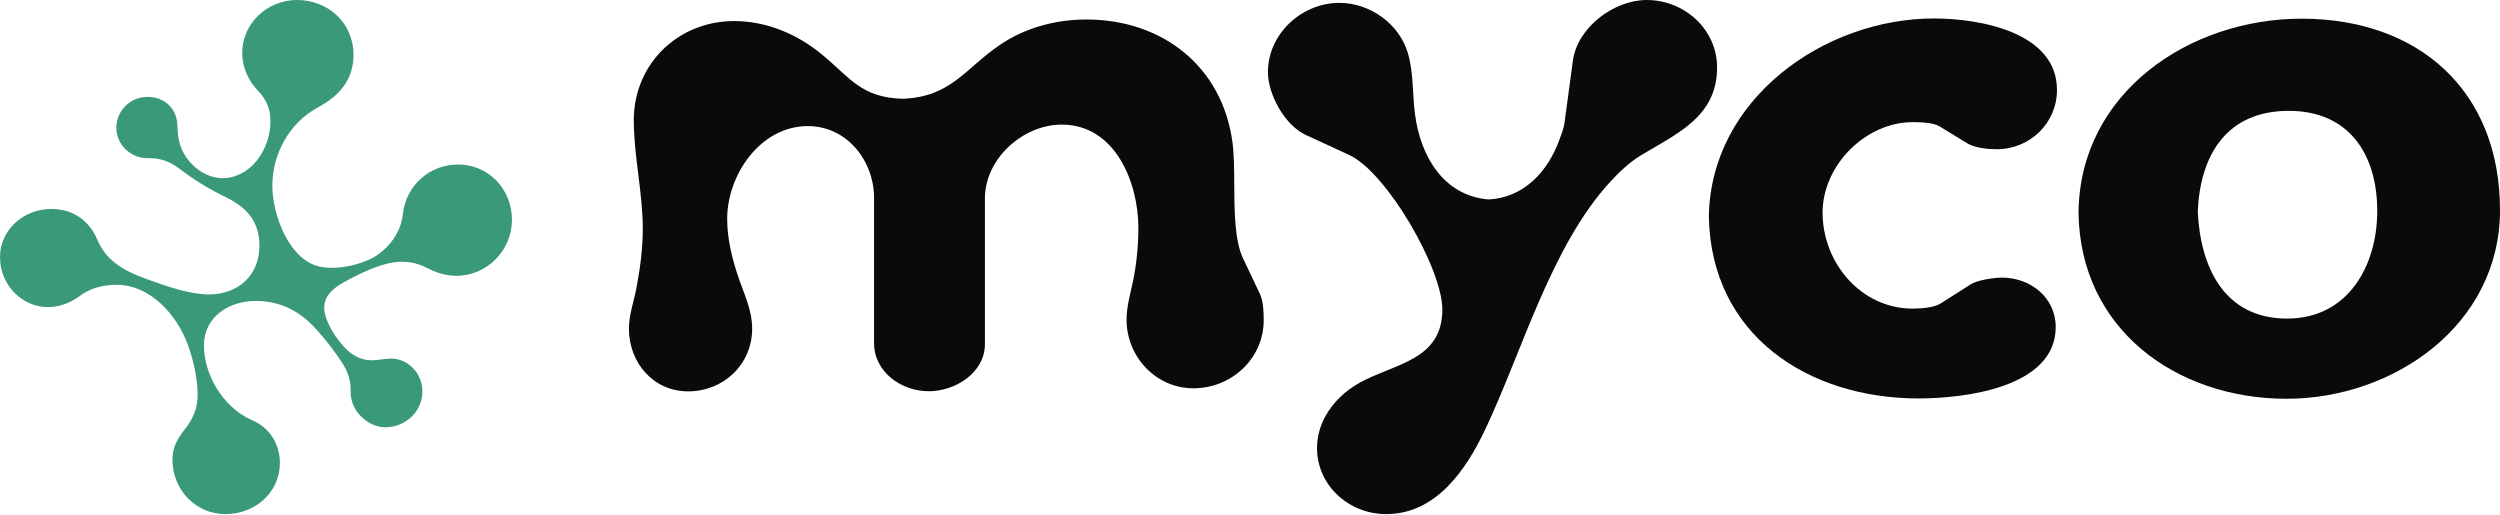
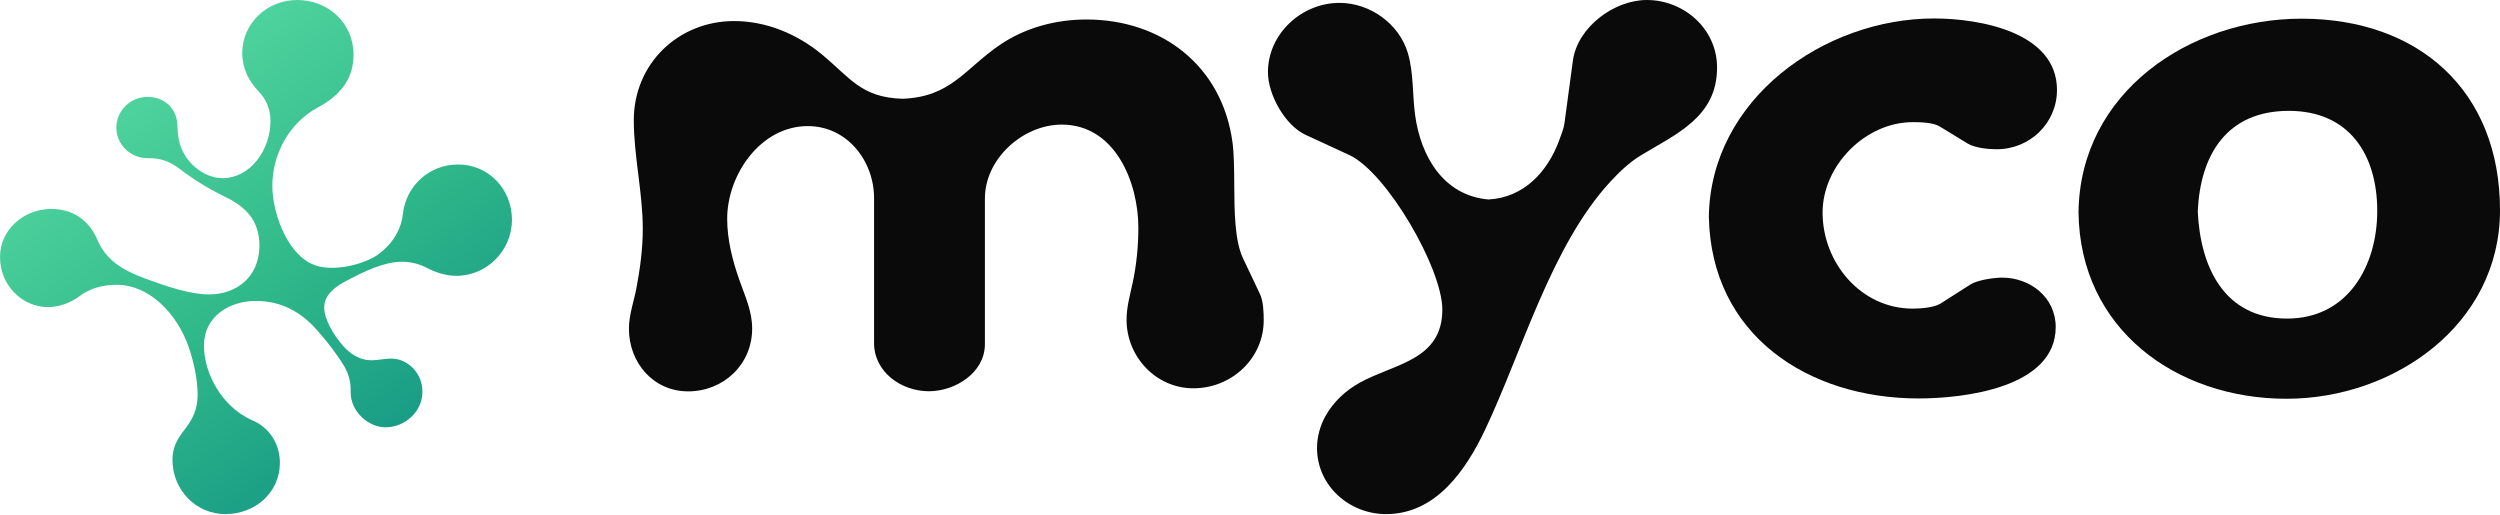
<svg xmlns="http://www.w3.org/2000/svg" viewBox="0 0 1368.2 281.36">
+   <defs>
+     <linearGradient id="myco-g" x1="0.15" y1="0" x2="0.85" y2="1">
+       <stop offset="0" stop-color="#5ee0a8" />
+       <stop offset="0.55" stop-color="#2fb889" />
+       <stop offset="1" stop-color="#0f8f84" />
+     </linearGradient>
+   </defs>
  <g transform="translate(-31.02 -30.41) scale(0.33436)">
-     <path d="m842.4 360.2c-45.82 0-85.25 33.66-90.37 82.05-3.072 27.39-19.97 51.07-41.6 66.18-23.55 15.49-63.1 24.32-90.62 19.58-53.38-8.064-81.28-86.02-81.28-132.9 0-51.58 27.14-102.7 74.5-128.3 34.05-18.18 58.37-44.42 58.37-86.14 0-52.86-42.37-89.73-92.29-89.73-49.15 0-89.86 38.27-89.86 86.66 0 25.09 11.01 46.59 26.37 62.46 13.44 13.82 19.84 30.08 19.84 49.02 0 46.85-32.51 93.44-78.59 93.44-32.38 0-64.51-28.29-71.17-61.95-2.176-9.728-2.176-18.05-2.688-26.37-1.664-27.26-22.4-44.67-48.77-44.67-28.8 0-51.07 23.17-51.07 50.43 0 27.52 23.17 49.92 51.07 49.92 19.84-0.512 34.69 4.48 50.56 16 24.58 18.69 46.98 32.64 73.34 45.7 35.58 16.77 59.26 38.91 59.26 81.41 0 50.05-36.35 79.87-82.43 79.87-31.23 0-68.74-12.93-105-26.11-37.25-13.82-63.87-30.34-77.95-63.62-13.95-32.51-40.83-50.18-75.39-50.18-45.18 0-83.84 34.18-83.84 78.46 0 47.87 37.63 82.18 78.21 82.18 19.2 0 37.25-7.04 51.46-17.54 17.54-13.44 38.4-18.94 61.7-18.94 51.71 0 97.66 45.57 117.1 100.9 9.344 26.62 14.98 55.42 14.98 79.23s-8.192 40.19-21.76 57.47c-12.03 15.1-19.46 29.82-19.46 48.26 0 50.82 39.17 89.47 86.53 89.47 48.38 0 89.34-34.82 89.34-84.1 0-31.49-18.18-58.5-45.44-69.5-49.41-22.02-78.85-76.29-78.85-122.5 0-47.62 41.98-72.83 84.74-72.83 42.37 0 74.37 18.43 100.2 47.62 16.64 18.69 32.51 39.17 44.67 59.26 7.04 12.29 10.5 24.7 10.5 38.4v4.352c0 31.74 29.31 57.22 56.83 57.22 32.9 0 60.67-26.24 60.67-58.37 0-29.95-23.55-54.14-51.33-54.14-10.37 0-21.25 2.816-32.13 2.816-18.82 0-34.82-10.11-47.1-24.45-15.49-17.66-30.21-43.01-30.21-62.08 0-20.86 18.3-34.3 37.5-44.16 27.9-14.72 60.8-30.59 89.47-30.59 14.46 0 28.29 3.456 40.45 9.728 14.72 7.808 31.87 13.31 48.9 13.31 49.92 0 91.01-41.34 91.01-92.03-0.384-50.43-38.53-90.24-88.45-90.24z" fill="#3a9a78" />
+     <path d="m842.4 360.2c-45.82 0-85.25 33.66-90.37 82.05-3.072 27.39-19.97 51.07-41.6 66.18-23.55 15.49-63.1 24.32-90.62 19.58-53.38-8.064-81.28-86.02-81.28-132.9 0-51.58 27.14-102.7 74.5-128.3 34.05-18.18 58.37-44.42 58.37-86.14 0-52.86-42.37-89.73-92.29-89.73-49.15 0-89.86 38.27-89.86 86.66 0 25.09 11.01 46.59 26.37 62.46 13.44 13.82 19.84 30.08 19.84 49.02 0 46.85-32.51 93.44-78.59 93.44-32.38 0-64.51-28.29-71.17-61.95-2.176-9.728-2.176-18.05-2.688-26.37-1.664-27.26-22.4-44.67-48.77-44.67-28.8 0-51.07 23.17-51.07 50.43 0 27.52 23.17 49.92 51.07 49.92 19.84-0.512 34.69 4.48 50.56 16 24.58 18.69 46.98 32.64 73.34 45.7 35.58 16.77 59.26 38.91 59.26 81.41 0 50.05-36.35 79.87-82.43 79.87-31.23 0-68.74-12.93-105-26.11-37.25-13.82-63.87-30.34-77.95-63.62-13.95-32.51-40.83-50.18-75.39-50.18-45.18 0-83.84 34.18-83.84 78.46 0 47.87 37.63 82.18 78.21 82.18 19.2 0 37.25-7.04 51.46-17.54 17.54-13.44 38.4-18.94 61.7-18.94 51.71 0 97.66 45.57 117.1 100.9 9.344 26.62 14.98 55.42 14.98 79.23s-8.192 40.19-21.76 57.47c-12.03 15.1-19.46 29.82-19.46 48.26 0 50.82 39.17 89.47 86.53 89.47 48.38 0 89.34-34.82 89.34-84.1 0-31.49-18.18-58.5-45.44-69.5-49.41-22.02-78.85-76.29-78.85-122.5 0-47.62 41.98-72.83 84.74-72.83 42.37 0 74.37 18.43 100.2 47.62 16.64 18.69 32.51 39.17 44.67 59.26 7.04 12.29 10.5 24.7 10.5 38.4v4.352c0 31.74 29.31 57.22 56.83 57.22 32.9 0 60.67-26.24 60.67-58.37 0-29.95-23.55-54.14-51.33-54.14-10.37 0-21.25 2.816-32.13 2.816-18.82 0-34.82-10.11-47.1-24.45-15.49-17.66-30.21-43.01-30.21-62.08 0-20.86 18.3-34.3 37.5-44.16 27.9-14.72 60.8-30.59 89.47-30.59 14.46 0 28.29 3.456 40.45 9.728 14.72 7.808 31.87 13.31 48.9 13.31 49.92 0 91.01-41.34 91.01-92.03-0.384-50.43-38.53-90.24-88.45-90.24z" fill="url(#myco-g)" />
  </g>
  <g transform="translate(344.2 0)">
    <path d="M 470.397 109.165 C 445.747 107.038 433.297 85.516 430.249 62.874 C 428.754 51.773 429.496 40.014 426.345 29.2 C 421.616 12.981 405.569 1.578 388.866 1.578 C 368.169 1.578 349.715 18.444 349.715 39.517 C 349.715 51.79 359.056 68.616 370.378 73.834 L 394.122 84.777 C 414.766 94.291 445.162 146.99 445.162 169.409 C 445.162 197.236 418.838 198.999 400.117 209.34 C 392.126 213.753 385.557 219.888 381.114 227.865 C 378.237 233.027 376.578 239.254 376.578 245.176 C 376.578 265.887 394.245 281.362 414.367 281.362 C 441.719 281.362 458.139 257.201 468.624 235.054 C 488.863 192.305 504.796 134.459 537.139 99.401 C 542.085 94.04 547.596 88.784 553.869 84.991 C 573.562 73.082 595.521 63.928 595.521 36.942 C 595.521 15.919 577.524 0 557.05 0 C 539.11 0 519.072 14.912 516.6 33.265 L 511.973 67.613 C 511.602 70.373 510.214 73.73 509.241 76.439 C 502.983 93.854 489.766 108.223 470.397 109.165 Z" fill="#0a0a0a" fill-rule="evenodd" />
    <path d="M 149.736 54.049 C 127.102 53.374 121.178 42.654 105.563 29.756 C 92.103 18.638 75.207 11.527 57.576 11.527 C 26.935 11.527 2.666 34.942 2.666 65.733 C 2.666 85.64 7.578 105.299 7.578 125.277 C 7.578 136.141 6.133 146.865 4.133 157.514 C 2.719 165.045 0 172.151 0 179.941 C 0 198.446 13.312 214.185 32.385 214.185 C 51.781 214.185 67.443 199.487 67.443 179.785 C 67.443 170.24 63.513 161.988 60.431 153.215 C 56.672 142.517 53.771 131.14 53.771 119.719 C 53.771 95.706 71.976 69.011 97.878 69.011 C 119.506 69.011 134.155 88.158 134.155 108.395 L 134.155 187.723 C 134.155 203.574 148.982 214.122 164.188 214.122 C 178.42 214.122 194.817 204.131 194.817 188.305 L 194.817 108.606 C 194.817 86.819 215.68 68.191 236.873 68.191 C 266.136 68.191 278.799 99.855 278.799 124.61 C 278.799 134.631 277.801 144.861 275.708 154.663 C 274.265 161.425 272.342 167.991 272.342 174.987 C 272.342 195.222 288.425 212.509 308.903 212.509 C 329.685 212.509 347.406 196.349 347.406 175.214 C 347.406 170.925 347.191 164.806 345.373 160.969 L 336.072 141.35 C 331.477 131.657 331.374 115.67 331.278 100.775 C 331.224 92.399 331.172 84.368 330.325 77.995 C 324.764 36.174 291.736 10.667 250.363 10.667 C 233.637 10.667 216.819 15.147 202.962 24.601 C 183.681 37.753 176.316 53.058 149.736 54.049 Z" fill="#0a0a0a" fill-rule="evenodd" />
    <path d="M 591.019 118.536 C 592.213 183.416 645.252 218.065 705.821 218.065 C 730.525 218.065 780.846 212.244 780.846 178.965 C 780.846 162.798 766.989 151.936 751.514 151.936 C 746.951 151.936 737.978 153.275 734.241 155.656 L 717.791 166.133 C 714.219 168.407 706.788 168.895 702.533 168.895 C 674.208 168.895 653.264 143.737 653.264 116.356 C 653.264 90.575 676.669 66.846 702.689 66.846 C 706.796 66.846 713.802 67.042 717.285 69.169 L 732.663 78.556 C 736.618 80.97 743.908 81.677 748.564 81.677 C 766.724 81.677 781.547 67.389 781.547 49.224 C 781.547 17.378 738.764 10.104 714.274 10.104 C 653.959 10.104 591.972 54.302 591.019 118.536 Z" fill="#0a0a0a" fill-rule="evenodd" />
    <path d="M 793.329 116.216 C 794.064 180.03 846.701 218.235 907.176 218.235 C 965.8 218.235 1024 177.856 1024 115.037 C 1024 49.656 979.507 10.224 915.421 10.224 C 854.033 10.224 794.097 50.59 793.329 116.216 Z M 858.59 115.691 C 859.972 145.903 872.846 174.349 907.482 174.349 C 940.769 174.349 956.818 145.516 956.818 115.436 C 956.818 84.681 941.535 60.666 908.42 60.666 C 874.41 60.666 859.933 84.815 858.59 115.691 Z" fill="#0a0a0a" fill-rule="evenodd" />
  </g>
</svg>
